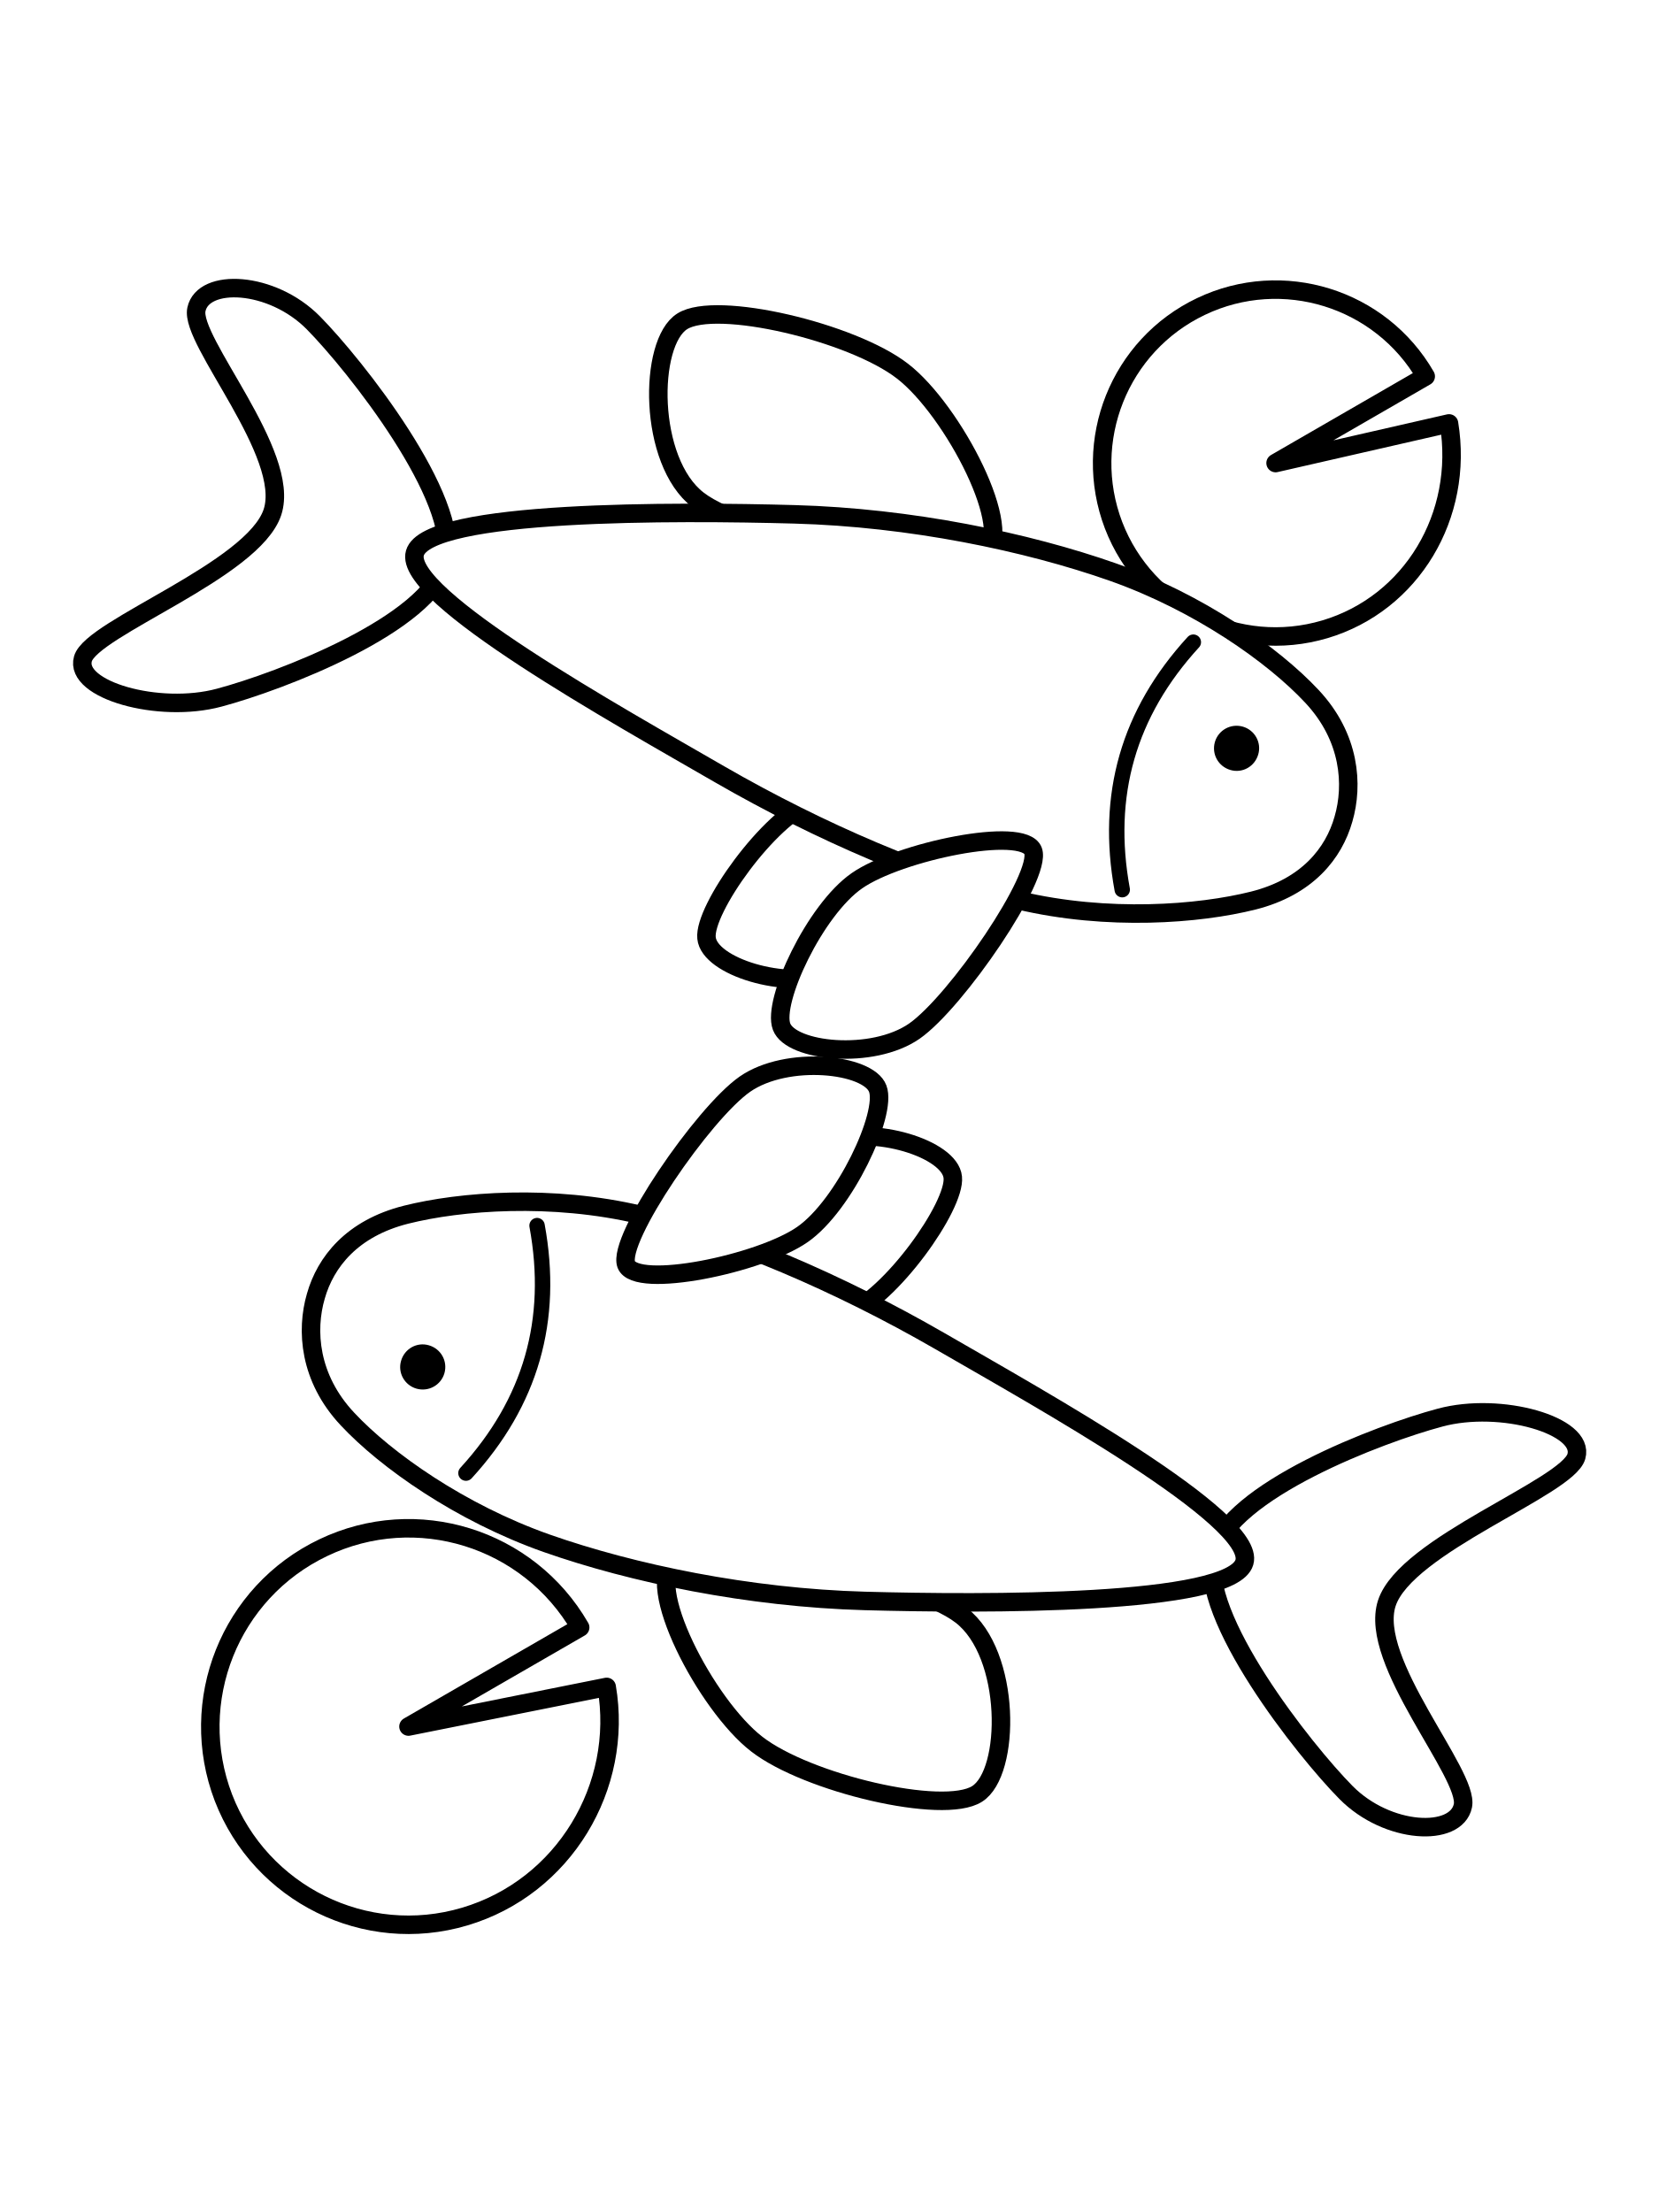
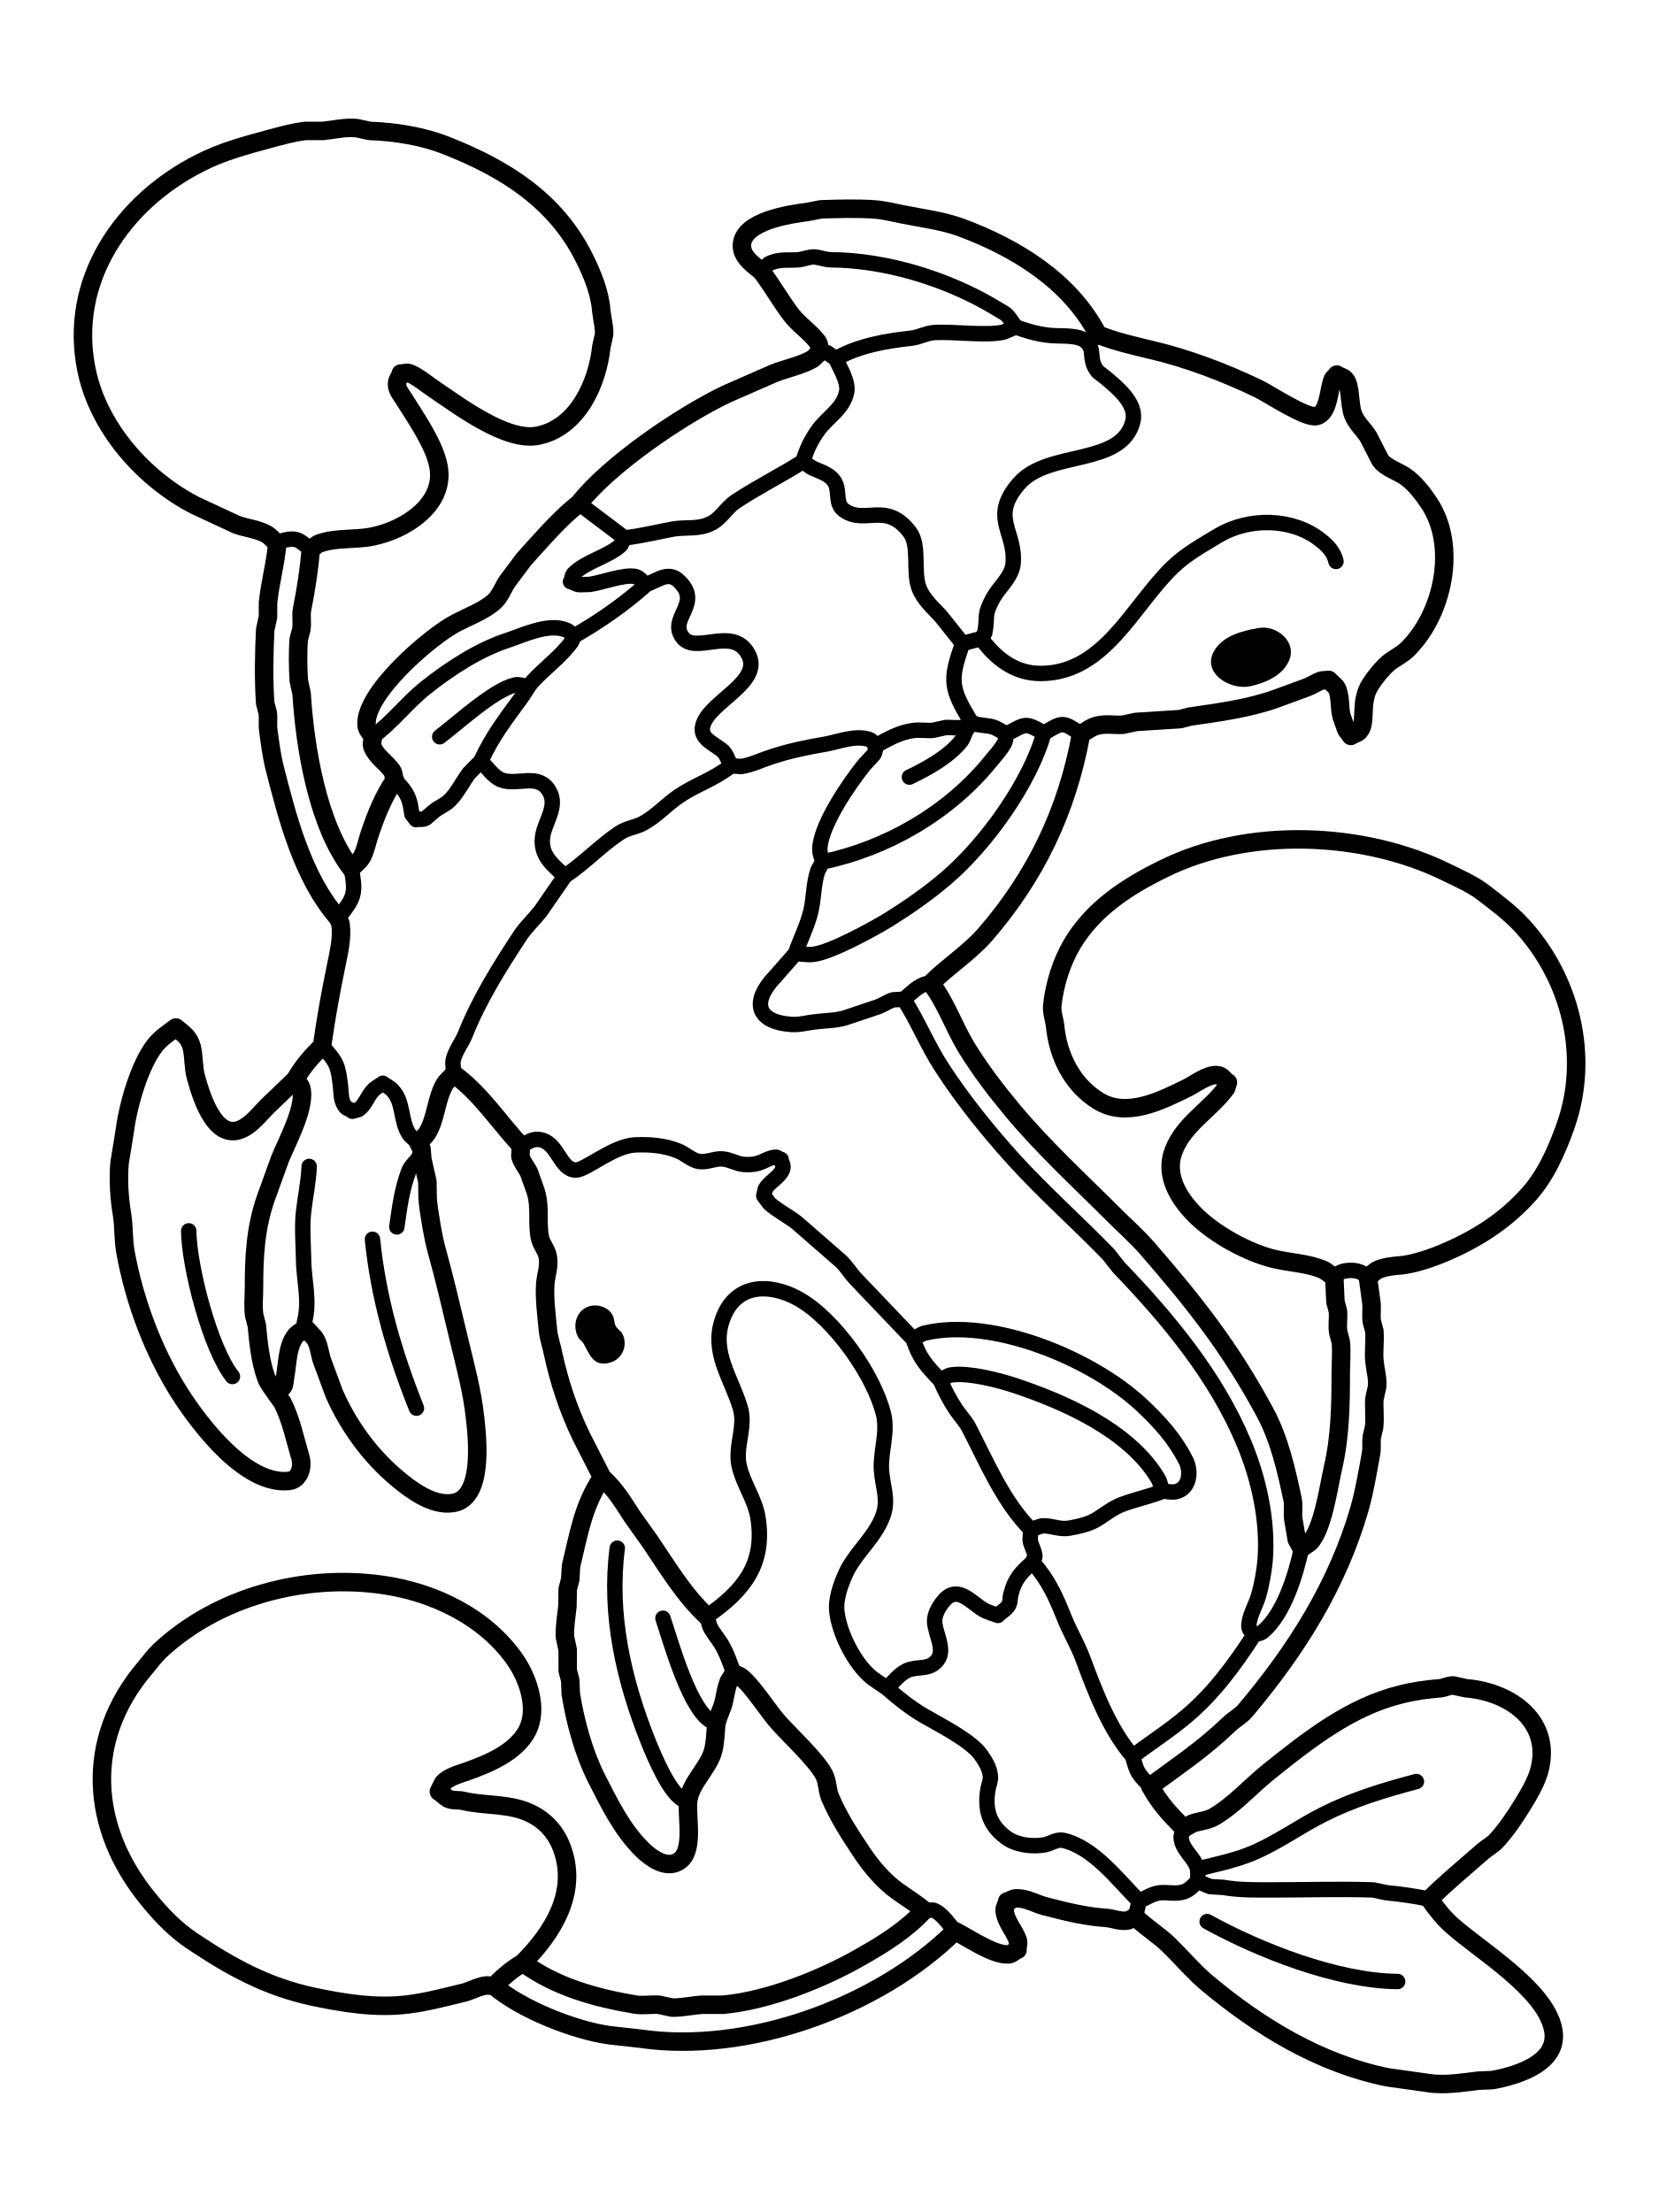
<svg xmlns="http://www.w3.org/2000/svg" version="1.1" viewBox="0 0 600 800" width="5.607in" height="7.476in" role="img" aria-label="Koi in the Pond, a picture to color">
  <rect width="600" height="800" fill="#fff" />
-   <g transform="translate(31.254 15.149) scale(0.896)" fill="#fff" data-bw="white" stroke="#000" stroke-width="7.466" stroke-linecap="round" stroke-linejoin="round">
-     <path d="M130 680 L210 664 C216.9 704.2 192.8 744.8 152.7 756.7 C112.7 768.6 70.3 747.6 55.3 708.7 C40.4 669.7 57.9 625.8 95.6 607.8 C133.2 589.8 178.4 603.8 199.3 640 Z" />
-     <path d="M480 170 L550 154 C556.1 191.2 534.9 226.7 499.9 237.1 C464.9 247.5 427.7 229.2 414.6 195.1 C401.6 161 416.9 122.5 449.9 106.8 C482.8 91.1 522.4 103.4 540.6 135 Z" />
-     <path d="M145.1 209.8 C151.3 184.6 108.3 130.3 91.6 113.4 C74.8 96.4 47.1 95.2 44.4 108 C41.7 120.7 82.8 166.3 75.1 189.8 C67.4 213.3 2.2 236.5 -1.4 249 C-5 261.5 29.1 271.3 53.6 264.7 C78 258.2 138.8 235.1 145.1 209.8 Z" />
-     <path d="M362.2 207.2 C375.9 198.5 349.7 148.5 329.4 132.9 C309.2 117.2 254.2 104.1 240.5 112.8 C226.8 121.4 226.6 169.3 246.9 184.9 C267.1 200.6 348.5 215.8 362.2 207.2 Z" />
-     <path d="M356.4 321.8 C357.5 333.4 318 369.4 300.2 376.1 C282.5 382.7 251.4 373.3 250.3 361.7 C249.1 350.2 275.4 313.1 293.2 306.4 C310.9 299.7 355.2 310.3 356.4 321.8 Z" />
-     <path d="M507.4 313.7 C511.4 300 510.2 280.7 494.6 264.1 C479.1 247.5 449.1 226.3 414.3 214 C379.6 201.8 332.7 192 285.8 190.7 C238.8 189.4 137.6 188.8 132.6 206.3 C127.5 223.7 215.1 272.2 255.7 295.7 C296.3 319.1 340.5 338 376.3 346.5 C412.2 355 449.1 352.1 471 346.6 C492.8 341.1 503.5 327.5 507.4 313.7 Z" />
-     <path d="M382.1 326.5 C385.9 336.7 351.1 387.5 334.2 399.3 C317.2 411.1 284.4 407.6 280.6 397.5 C276.7 387.3 294.1 350.3 311 338.6 C327.9 326.8 378.2 316.3 382.1 326.5 Z" />
-     <path fill="#000" stroke="none" d="M473 287.6 C471.6 292.5 466.6 295.3 461.8 293.9 C456.9 292.5 454.1 287.5 455.5 282.6 C456.9 277.8 461.9 275 466.8 276.4 C471.6 277.8 474.4 282.8 473 287.6 Z" />
-     <path fill="none" stroke-width="6.222" d="M446.8 242.3 C420.6 270.9 411.1 304.1 418.1 342.2" />
-     <path d="M454.9 610.2 C448.7 635.4 491.7 689.7 508.4 706.6 C525.2 723.6 552.9 724.8 555.6 712 C558.3 699.3 517.2 653.7 524.9 630.2 C532.6 606.7 597.8 583.5 601.4 571 C605 558.5 570.9 548.7 546.4 555.3 C522 561.8 461.2 584.9 454.9 610.2 Z" />
-     <path d="M237.8 612.8 C224.1 621.5 250.3 671.5 270.6 687.1 C290.8 702.8 345.8 715.9 359.5 707.2 C373.2 698.6 373.4 650.7 353.1 635.1 C332.9 619.4 251.5 604.2 237.8 612.8 Z" />
-     <path d="M243.6 498.2 C242.5 486.6 282 450.6 299.8 443.9 C317.5 437.3 348.6 446.7 349.7 458.3 C350.9 469.8 324.6 506.9 306.8 513.6 C289.1 520.3 244.8 509.7 243.6 498.2 Z" />
-     <path d="M92.6 506.3 C88.6 520 89.8 539.3 105.4 555.9 C120.9 572.5 150.9 593.7 185.7 606 C220.4 618.2 267.3 628 314.2 629.3 C361.2 630.6 462.4 631.2 467.4 613.7 C472.5 596.3 384.9 547.8 344.3 524.3 C303.7 500.9 259.5 482 223.7 473.5 C187.8 465 150.9 467.9 129 473.4 C107.2 478.9 96.5 492.5 92.6 506.3 Z" />
-     <path d="M217.9 493.5 C214.1 483.3 248.9 432.5 265.8 420.7 C282.8 408.9 315.6 412.4 319.4 422.5 C323.3 432.7 305.9 469.7 289 481.4 C272.1 493.2 221.8 503.7 217.9 493.5 Z" />
-     <path fill="#000" stroke="none" d="M127 532.4 C128.4 527.5 133.4 524.7 138.2 526.1 C143.1 527.5 145.9 532.5 144.5 537.4 C143.1 542.2 138.1 545 133.2 543.6 C128.4 542.2 125.6 537.2 127 532.4 Z" />
-     <path fill="none" stroke-width="6.222" d="M153.2 577.7 C179.4 549.1 188.9 515.9 181.9 477.8" />
+   <g transform="translate(-4.376 -4.312) scale(1.013)" fill="#fff" data-bw="white" stroke="#000" stroke-width="6.602" stroke-linecap="round" stroke-linejoin="round">
+     <path fill="none" stroke-width="5.502" d="M276 101 L278.7 98.5 C282.1 96.6 285.7 97.3 289.4 97 C291.4 96.8 293.1 95.9 295.2 96 C297.2 96.2 299 97 301.1 97 C320.8 97.2 342.3 103.8 359.3 113.9 L363.3 116.3 C364.9 117.7 365.7 119.4 367 121 M367 121 C370.6 122.3 374.2 123.4 378.2 123.9 C382.3 124.5 387.2 123.6 391.2 125.5 L393 127 M367 121 L362.7 122.8 C356.7 124.3 344.6 122.5 337.7 123 C335 123.2 332.4 124.7 329.7 125 C320.4 126 310.8 127.7 302.7 132.3 M396.3 123.7 L393 127 M393 127 L393.9 129.1 C394.3 132.3 394.1 134.2 396.2 136.9 L398.9 139 C403.1 142.5 410.3 148.3 408.8 154.6 C404.9 170.8 378.8 164.9 368.3 176.7 C357.4 189 367.2 194 366 205.7 C365.4 210.4 361.1 213.8 358.9 217.7 C355.3 224.3 357.1 224.1 355.9 230.2 L354.8 232.2 L348 234 M297.3 129.7 L299.7 130.2 L302.7 132.3 M302.7 132.3 C304.1 135.5 307.3 140.5 306.6 144.2 C305.3 150.3 300.1 152.9 296.6 157.6 C293.9 161.3 292.3 164.7 291 169 M291 169 L293.9 171.1 C297 172.7 300.9 173.4 302.6 176.9 C304.1 180.1 302.4 184.3 305.9 186.6 C313.4 191.6 320.7 183.2 329.1 194.2 C332.8 199 330.2 208.2 332.4 214.1 C334 218.4 337.6 221.3 340.5 224.6 L348 234 M291 169 C283.2 174 274.8 178.1 267 183.3 C263.6 185.5 261.6 189.7 257.8 191.3 C253.6 193.3 249.2 192.4 244.8 193.1 C239 194.2 233.3 195.6 227.3 196.3 M211 184 L227.3 196.3 M227.3 196.3 C226.5 197.2 226.6 198.4 225.5 199.3 C220.7 203.2 214 204.6 209.4 208.8 C208.3 209.8 208.7 210.9 208 211.9 C209.1 212.1 209.8 212.9 211.2 213 L214.9 212.9 C219.2 212.3 227.2 209.2 231.2 210.1 C233 210.6 233.5 212.1 235 213 M103.3 198.3 L105.5 197.2 C111 195.8 111.5 197.8 115.3 200.3 M235 213 L240.3 210.6 C242.8 209.7 244.8 209.8 246.8 211.8 C255 219.7 243.3 224.7 247.7 231.4 C252.3 238.5 265.7 227.4 271.4 237.7 C277 247.7 257.7 254.6 255.3 263.1 C253.8 268.2 259.7 269.8 262.5 272.5 C264 274.1 264.3 275.9 265.3 277.7 M235 213 C227.3 219.9 218.3 226.2 209.3 231.3 M209.3 231.3 C208.3 230.7 207.7 229.7 206.5 229.2 C200.2 226.6 191.4 230.9 185.4 232.9 C175.1 236.3 164.7 243.1 156.3 249.8 C149.5 255.2 144.4 262.2 137.3 267.3 M209.3 231.3 L208.3 233.5 C204.5 238.7 198.8 242.8 194.4 247.6 C192.8 249.4 191.8 251.5 190.4 253.4 C184.7 261.2 180.1 267.1 176 276 M348 234 C343.2 247.3 343.8 250.1 351 262 M351 262 L353 262.9 C359.7 263.9 357.7 263 363.7 266.3 M351 262 C349.9 262.4 349.5 263.6 348.1 263.9 C346.1 264.3 344 263.9 342 264 L337.4 265 C335 265.2 332.5 264.7 330.1 265.1 C325.3 265.8 321.4 268.1 317.3 270.3 M363.7 266.3 C370.6 262.8 370 261.9 377 266 M363.7 266.3 C363.3 267.4 363.5 268.5 362.9 269.6 C361.5 272.1 359.6 274.1 357.8 276.3 C343 294.5 320.9 307.2 298 312 M377 266 C384 261.9 383.5 261.9 390.3 266.3 M377 266 C372 283.9 356.2 305.8 342.1 317.8 C335.8 323.2 328.9 328 321.9 332.4 C316.2 335.9 300.8 344.4 294.5 345 C292.4 345.2 290.4 344.8 288.3 344.7 M317.3 270.3 C316.2 269.9 315.8 268.6 314.5 268.2 C309.6 266.7 303.9 269 299.2 269.9 C292.7 271 286.3 272.3 279.9 274.4 C276.4 275.5 272.6 277.4 269 277.9 L265.3 277.7 M317.3 270.3 C316.7 271.4 317 272.6 316.2 273.7 L312.8 277.4 C307.3 284.3 298.3 297.5 297.1 306.1 C296.7 309.2 297.7 309.8 298 312 M176 276 C178 278 180.6 281.7 183.3 282.7 C189.1 284.9 196.5 280 200.4 286.7 C203.7 292.2 198.6 297.8 198 303.3 C197.3 309.7 201.6 313.1 206 317 M176 276 L171.7 280.4 C169.4 283.5 167.6 287.3 164.9 290 C163.2 291.7 160.8 292.5 159.1 294 L156.3 296.4 C155.1 297.1 154 296.5 152.9 296.9 L151.4 295 L150.8 291.5 C149.9 287.4 148 285.6 145.3 282.7 M265.3 277.7 C258.7 282.8 252.6 284.4 246.4 288.7 C241.9 291.8 238 296.3 233.1 298.6 C230.6 299.7 228 300 225.6 301.6 C218.6 306.2 213 312.4 206 317 M298 312 L296.3 315.1 C294.8 319.6 294.9 324.5 293.9 329.2 C292.7 334.5 290.1 339.5 288.3 344.7 M129.7 314.3 C131.5 323.4 130.8 324.9 125 332 M206 317 L197.3 329.6 C195.1 332.4 192.3 335 190.3 337.9 C182.8 349.3 175.6 360.7 170.5 373.4 C169.3 376.5 166.8 379.5 166.1 382.8 C165.8 384.5 166.4 386 166.3 387.7 M288.3 344.7 L281.1 352.9 C272.7 361.6 274.1 369.1 286.8 370 C289.9 370.2 292.3 369.4 295.2 369.1 C298.8 368.6 302.4 368.7 305.9 367.7 L318.1 363.6 C319.8 362.9 321.5 361.7 323.3 361.2 L327 361 M336.7 355.3 L334.5 355.6 C331.5 356.7 329.4 359.1 327 361 M327 361 C332 368.8 335.5 377.6 340.6 385.4 C348.2 397.1 357.1 408.1 366.4 418.4 C377.1 430.1 389 440.7 400 452 L403.7 456.7 C421.4 475.1 438.5 495.7 448.4 519.4 C453.8 532.3 457.1 547.3 456 561.3 C455.7 565 454.7 570.5 453.6 574.1 C452.7 577.3 450 581.7 450.2 585.1 C450.3 586.5 451.7 586.9 452 588 M119.3 377.7 C124.5 383.4 125 384.4 125.9 392.2 C126.2 394.7 125.9 396.8 127.4 399.1 C128.2 400.3 129.4 400.2 130.1 401 L132.3 400.4 C134.5 399 135.5 395.8 137.2 393.9 C138.3 392.5 139.7 392 141 391 C142.2 392 143.6 392.4 144.7 393.8 C148.4 398 147.3 404.3 150.2 408.9 C151.1 410.4 152.6 411.1 153.7 412.3 M190.3 413.3 C192.7 412.3 194.1 410.7 196.9 411.1 C203.6 412 204.1 421.9 209.9 422 C213.5 422 223.3 413.3 231.2 413 C236.4 412.8 241.6 413.2 246.5 415.2 C249 416.2 251 418.3 253.7 418.9 C256.6 419.4 259.2 417.9 262 418 C264.8 418.1 267.2 419.8 269.9 420 C276.6 420.4 277.1 417.8 281.2 417.4 C281.9 417.3 282.5 418.2 283.2 418.2 C283.1 419.2 284.2 420.1 283.8 421.5 C282.8 424.6 278.9 426.1 277.5 428.9 L277 431.2 L279.1 434 C282.1 436.6 285.7 438.4 288.8 440.8 L304.4 454.4 C306.5 456.3 307.9 458.8 309.8 460.8 L330.3 482.3 M480.7 460.3 L482.5 458.7 C484.5 457.5 488.8 457.5 490.7 458.8 L492.7 460.3 M330.3 482.3 C331.8 481.7 332.9 480.6 334.5 480.2 C358.5 474.5 393.8 489.2 411.5 505.5 C418.2 511.7 423.9 518 427.9 526.1 C429.6 529.8 429 535.7 424.2 536.8 C422.5 537.2 421 536.6 419.3 536.7 M330.3 482.3 C332.6 489.2 335 491.8 340 497 M340 497 C341.5 496.4 342.5 495.3 344.2 495.1 C350.3 494.3 360.4 496.9 366.3 498.8 C384.4 504.8 407.6 515 417.8 532.2 C418.7 533.7 418.7 535.2 419.3 536.7 M340 497 C341.6 500.6 343.3 504 345.5 507.3 C347 509.6 349.1 511.7 350.3 514.1 C356.7 526.5 362.5 540.4 372.3 550.3 M419.3 536.7 C414.7 538.6 409.9 539.5 405.1 541.3 C401.8 542.5 399.1 544.7 396.1 546.6 C393.3 548.4 389.5 549.2 386.3 549.8 C382.9 550.5 380.1 549 376.9 549 C375.2 549.1 373.9 550 372.3 550.3 M372.3 550.3 L372.1 554.1 C372.4 556.1 373.7 557.9 373.8 559.9 C373.8 560.6 373 561.2 373 562 M469 557 C467 566.3 462.8 580.3 455.3 586.7 C454.1 587.7 453 587.4 452 588 M373 562 C378.8 568.6 381.3 574.4 384.5 582.4 C386.4 587 389 591.4 390.8 596.1 C395.3 608.2 400.3 621.5 408.7 631.3 M373 562 C369 565.5 366.6 568 365.3 573.2 C364.8 574.7 365.2 576.3 364.2 577.7 C363.2 579.1 361.7 579.8 360.6 581 C358.8 580.3 357 579.9 355.3 578.9 C350.5 576 345.8 569.5 340.6 576.6 C339.3 578.3 338 580.8 338 583 C338 587.1 341.9 593 339.1 596.8 C336.2 600.7 332.2 599 328.3 600.6 C325.4 601.9 323.2 604.8 321 607 M256.7 581.3 C269.9 572.2 277.6 562.6 274.9 545.9 C273.8 539.4 269.6 533.9 268.2 527.5 C266.7 520.6 270.7 513.6 268.6 506.8 C265.4 496.2 258.2 487 262.2 475.5 C266.6 462.5 278.9 462.2 289.3 467.9 C302.1 475 316.4 495.2 319.8 509.3 C321.3 515.8 318.7 522.4 319 528.8 C319.3 534.6 321.6 539.2 319.7 545 C317.1 552.6 310.6 557.8 306.9 564.7 C305 568.5 303 573.8 303 578.1 C303.2 585.8 308.7 596.9 314.3 602.1 C316.2 604 318.9 605.4 321 607 M256.7 581.3 L257.7 584.8 C258.7 587 260.3 588.8 261.6 590.8 C263.7 594.2 265 598 266.3 601.7 M452 588 C445.2 598.5 437.6 608.9 427.9 617 C421.8 622.2 415 626.5 408.7 631.3 M321 607 C325.2 610.7 329.5 614.1 334.3 616.9 C339.7 620 351.3 625.9 354.6 630.9 C356.1 633 357.6 635.5 357.9 638.2 C358.1 639.9 357.4 641.2 357.1 642.8 C355.8 650 357.3 655.7 363.5 660.3 C367.1 663 372.9 663.7 377.3 662.9 C379.4 662.5 381.7 660.8 383.9 661.3 C394.7 663.7 403.5 675.5 411 683 M408.7 631.3 C410.3 637.3 410.6 637.5 415 642 M427 657 C426.9 658.1 426 658.9 426 660.2 C426.2 664.6 430.6 667.2 431.8 671.2 C432.2 672.8 431.8 674.4 432 676 M432 676 L436.3 677.8 L441.1 678.1 C446.9 679.1 452.5 679 458.3 679 C470.4 679 482.6 678.6 494.6 679 L499.3 680 C504.5 680.5 509.5 681.2 514.7 682.3 M432 676 C430.3 677.3 429.3 678.8 427.2 679.6 C424.5 680.6 421.4 679.8 418.6 680 C415.7 680.3 413.5 681.9 411 683 M411 683 L409.7 688.7 M334.3 686.3 C335.5 686.7 336.7 685.8 338 686.4 C340.9 687.7 343.2 691.4 345.3 693.7" />
+     <path fill="none" stroke-width="5.502" d="M355.9 233.9 C361 240.3 367.5 244.7 375.8 244.7 C398.6 244.7 408.6 220.7 422.7 207 C427.7 202.1 433.3 199.1 439.2 195.5 C450.2 188.9 465.8 189.1 475.8 197.1 C478.4 199.1 480.6 201.5 481.3 204.7 M192 249.3 C190.8 249 189.5 248.5 188.2 248.8 C180.5 250.6 167.8 262.4 161.3 267.3 M349.6 264.6 C348.6 265.9 348.4 267.6 347.5 268.8 C343.1 274.4 335.3 278.7 329 281.7 M154.4 415.6 C153.9 418.9 151.4 419.4 150.2 422.5 C147.8 428.9 146.9 435.7 146 442.3 M113 476.3 C115.1 468.6 112.7 461.3 112.7 453.5 C112.6 448.1 112.1 442.3 112.7 436.9 C113.3 431.5 114.5 426.1 114.7 420.7 M259.2 619.1 C251 616.7 243.7 590 241 582 M248.9 647.1 C243.7 645.5 237.8 631.1 235.7 625.9 C227 604.1 221.6 580.6 224.7 557 M432.4 671.4 C438.6 669.8 444.7 668.6 450.7 666.2 C459.9 662.5 468.1 656.4 476.9 652 C487.4 646.7 498.7 643.3 510 640.3 M71.7 443.7 C71.8 456.5 79.4 485.8 87.3 495.7 M137.3 446.7 C139.4 467.7 145.2 487.5 153 507 M435.3 690.3 C454.1 700.7 481.7 711.5 503.3 711.7" />
+     <path fill="none" d="M276 101 C279.9 106 282.9 111.5 286.7 116.5 C289.4 120.1 293.5 122.7 296.2 126.3 C297 127.4 296.7 128.6 297.3 129.7 M276 101 C273.3 98.8 269.2 96.1 269.2 92 C269.2 83.1 286.6 80.7 292.8 79.9 L297.4 79 C303.6 78.8 310 78.6 316.1 79 C319.6 79.2 323.2 80.1 326.6 80.8 C333.5 82.2 340.5 83 347.2 85.4 C367 92.7 386.4 104.6 396.3 123.7 M396.3 123.7 C402.5 126.2 408.8 127.6 415.4 129.2 C428.3 132.2 441.6 137.3 453.5 143 C457.6 145 470.6 153.7 474.3 152.8 C478.9 151.7 478.6 143.1 480.2 139.6 L481.6 138 C482.4 138.7 483.7 138.7 484.6 139.7 C486.6 141.8 486 148.6 487.4 152.3 C488.7 155.5 491 157.3 492.8 160.1 L497 168.3 C498.8 171.3 503.8 172.6 506.5 174.7 C509.7 177.1 512.3 180.5 514.5 183.8 C524.8 199.1 519.6 223.5 506.8 236.1 C504.9 238 502.2 239.2 500.1 240.9 C497.6 243.1 495.6 245.6 493.8 248.3 C489.4 254.7 492.5 262.2 489.6 265.3 C488.7 266.3 487.4 266.3 486.6 267 C486.1 266 485.3 265.6 484.8 264.3 L483.3 260 C482.4 256.8 483.1 252.4 481.3 249.5 L478.7 247 L476.3 247.2 C474.5 247.7 472.9 248.9 471.1 249.6 L460.2 253.6 C450.3 257.2 439.4 258.6 429.1 260.1 L425.7 261 L409.9 262 L405.3 263 C402.4 263.2 399.4 262.6 396.6 263.2 C394 263.7 392.5 265.1 390.3 266.3 M297.3 129.7 L294.7 132.2 C291.6 134.4 284.4 136 280.7 137.5 L263.8 144.9 C247.6 152.6 222 170 211 184 M211 184 C204.8 188.9 199.9 194.5 194.6 200.3 L191.3 204 L185.6 211.6 C183.9 214 182.9 217.3 180.5 219.3 C176.7 222.5 171.7 224.3 167.3 226.6 C158.1 231.3 134.1 251.9 135.2 263.3 C135.4 265 136.8 265.9 137.3 267.3 M103.3 198.3 C102 197.3 101.1 196 99.7 195.1 C96.3 193.1 92.2 192.9 88.6 191.5 L74 184.7 C55.7 175.3 39.4 157 35.2 136.3 C28.7 104.6 47.9 76.5 75.6 62.5 C83.5 58.4 92.2 56.1 100.7 53.8 C104.8 52.7 109.1 51.5 113.4 51 L119.6 51 C123.7 50.6 127.4 49.6 131.7 50 L136.3 51 C145.4 51.3 155.5 52.9 164.1 56.4 C184.8 64.6 202.8 75.9 213 96.5 C215.9 102.4 218.5 108.7 219 115.3 C219.3 118.2 220.1 120.7 220 123.6 L219 128.2 C217.6 141.1 210.6 156.9 196.4 159.8 C185.3 162.1 168.5 149.4 159.6 143.4 C156.7 141.5 153.8 138.9 150.7 137.6 C149.3 137 148.5 137.8 147.4 137.6 C147.1 139.2 145.8 139.9 146.1 142 C146.4 144 147.8 145.4 148.8 147.1 C152.9 153.7 159.5 163.1 160.9 170.9 C163.3 184.4 148.9 193.5 137.3 195.8 C131.1 197.1 124.3 196.1 118.3 198.3 C117.1 198.7 116.4 199.8 115.3 200.3 M103.3 198.3 C102.7 205.5 100.7 212.4 100 219.6 L100 224.5 L99 229.1 C98.6 237.6 98.4 246.8 99 255.3 L99.9 258.7 C100.2 260.8 99.8 262.9 100.1 264.9 C100.6 268.8 101.3 274 102.2 277.7 C106.8 295.9 112.4 317.7 125 332 M115.3 200.3 C114.7 207.4 113.6 214.6 112.2 221.6 C111.7 224 112.3 226.5 111.9 229 L111 232.4 C110.6 237.1 110.7 242.5 111 247.3 L112 251.9 C113.2 271.2 117.7 298.7 129.7 314.3 M390.3 266.3 C385.3 293.7 374.1 317.2 355.8 338.2 C350.1 344.6 342.7 349.3 336.7 355.3 M137.3 267.3 C137.6 268.5 136.8 269.6 137.3 270.9 C138.7 274.4 142.1 276.4 144.2 279.3 C145 280.4 144.7 281.6 145.3 282.7 M145.3 282.7 C141.1 288.8 138.6 295.2 136.2 302.3 C135.4 304.7 134.9 307.5 133.7 309.9 C132.9 311.6 131 312.9 129.7 314.3 M125 332 L125.9 334.1 C126.6 339.5 125.2 344.5 124.2 349.7 C122.3 358.9 120.6 368.4 119.3 377.7 M336.7 355.3 C342.1 362.4 344.6 370.2 349.1 377.8 C354 385.9 359.9 393.6 365.9 400.8 C377 414.1 390 426 402.3 438.3 C406.1 442.1 410.2 445.7 413.8 449.8 C430.9 469.5 443.5 485.4 456 508.6 C461.1 518.1 463.6 529.2 465.8 539.6 C466.3 542 465.7 544.5 466.1 546.9 L467.3 553.9 L469 557 M119.3 377.7 C115.5 381.5 112.4 385 109.7 389.7 M166.3 387.7 C175.8 394.5 182.4 404.8 190.3 413.3 M166.3 387.7 C165.3 389 164 389.9 163.1 391.3 C160 396.6 160.1 403.3 156.9 408.7 C156 410.1 154.7 411.1 153.7 412.3 M109.7 389.7 C110.1 390.8 111.4 391.2 111.8 392.5 C113.8 399.1 106.8 411.8 104.3 418 L99.2 432.1 C95.5 442.8 95 452.9 95 464.1 C95 467.3 94.6 470.9 95.1 474 L96 477.4 C96.6 483.6 97.2 490.1 99.3 496 C100.2 498.4 101.7 500 103 502 M109.7 389.7 L99.8 399.2 C97.5 401.5 95.3 404.3 92.6 406.2 C81.7 413.9 76.3 396.2 74.3 388.9 C73.3 385.4 73.6 381.7 72.8 378.2 C71.8 374.4 69.9 373.5 67.1 371.1 C64.5 373.1 62 374.6 59.8 377.3 C54.2 384.2 50 399 48.9 407.8 L47 419.5 C46.5 425.6 46.9 432 47.9 437.9 C48.6 442.3 48.3 446.8 49.1 451.2 C52.3 468.8 59 486.8 68.6 501.9 C76 513.4 92.1 534.5 107.4 533 C111.3 532.6 112.5 528 111.6 524.7 C109.7 518.3 108.2 510.9 105.1 504.9 L103 502 M153.7 412.3 L154.8 414.4 L155.1 418.1 L156.9 426.1 L157 432.3 C157.4 436.9 159 446.4 160.3 450.9 C163.2 461.4 165.7 472.1 168.2 482.6 C170.4 491.8 172.9 500.9 173.9 510.2 C174.8 518 177.1 539.5 165.8 540.9 C158.6 541.9 151 536.2 145.9 531.9 C136.4 523.9 128.6 513.2 123.6 501.7 L119.2 489.8 C118.4 487.3 118.2 484.3 116.7 482 L113.4 478.4 C112.3 479.4 111 479.9 109.9 481.1 C106.8 484.9 107 491.3 106.1 495.8 C105.9 497 106 498.2 105.4 499.3 L103 502 M190.3 413.3 L190.1 417 C190.5 419.1 192.5 421.2 193.3 423.2 L195.6 429.7 C197.4 435.5 195.9 441.3 197.2 446.6 C197.8 448.8 199.5 450.6 199.9 453 C200.5 456.4 199.3 459.2 199 462.5 C198.6 467.7 199.5 474.3 200 479.6 C200.3 482.2 201.3 485 201.8 487.6 C204 497.8 207.3 507.7 211.9 517.2 L219.3 531.7 M480.7 460.3 C479.3 459.5 478.2 458.3 476.7 457.6 C471.5 455.3 465.1 455.1 459.5 453.8 C450 451.6 438 445 431.1 438.1 C425 432 419.9 423.6 423.4 414.9 C427.1 405.5 436.3 400.6 442.1 392.7 L442.7 390.7 C441.2 389.9 440.8 388.2 438.8 388.1 C435.5 387.8 431.1 391.2 428.3 392.6 C418.8 397.3 406.4 403.6 396.3 397.2 C387 391.4 382 381.1 381 370.4 C380.7 368 379.8 365.9 380 363.3 C380.8 355.8 383.2 347.9 387.1 341.3 C394.6 328.7 406.7 320.8 419.6 314.5 C449.9 299.4 491.4 301 521.4 316 C525.5 318 530 320 533.6 322.7 C538.4 326.4 543.4 330.1 547.5 334.5 C565.1 353.6 572 381.3 563.3 406.1 C560.1 415.1 556 424.5 549.4 431.5 C540.4 441.3 529.3 447.9 517 452.7 C513.3 454.1 508.5 455.6 504.6 456 C501.9 456.2 499 456.5 496.5 457.5 C494.9 458.2 494 459.4 492.7 460.3 M480.7 460.3 L481.1 469 L482 472.4 C482.2 474.9 481.7 477.4 482.1 479.9 L483 483.3 C483.4 486.9 483 490.8 483 494.5 C483 505.9 482.8 517.3 480.2 528.4 C478.7 535 476.6 550.3 471.9 555 L469 557 M492.7 460.3 L494 469.9 C494.1 472 493.8 474.1 494.1 476.1 L495 479.5 C495.3 483.3 494.6 487.1 495.1 490.8 C495.4 493.7 496.2 496.1 496 499.2 L495 503.8 C494.8 507.1 495.3 510.5 494.9 513.8 L494.1 517.2 C493.8 519.2 494.2 521.3 493.8 523.3 C492.6 529.8 491.5 536.6 489.7 542.9 C481.8 570.2 467 593.6 448.9 615 C447.3 616.9 445.1 618 443.3 619.7 C433.8 628.8 425.4 634.3 415 642 M219.3 531.7 C224.2 536.2 226.6 540.4 230.2 545.9 L236.4 554.6 C242.7 563.9 248.5 573.7 256.7 581.3 M219.3 531.7 C212.5 541.7 211 551.8 208.2 563.3 L207.9 568.2 L207 571.6 L206.9 577.8 C206.5 581.5 205.9 584.8 206 588.6 L207 593.3 L207 600.7 L207.9 604.1 L208.1 609 C209.7 619 212.7 630 217.2 639 C221.9 648.2 226.3 657.4 233.7 664.7 C236.7 667.6 241.8 671.3 246.1 669.1 C252.5 665.9 249.4 653.5 250 647.4 C250.7 640.9 256.9 635.9 258.8 629.8 C259.7 626.6 259.7 623.6 260 620.3 C260.4 617.3 262.2 614.4 262.8 611.5 C263.3 609.1 263.6 606.9 264.5 604.6 L266.3 601.7 M266.3 601.7 L268.5 602.7 C272.9 605.9 278.4 615 282.4 619.4 C286.7 624.2 295.7 632.5 298.5 637.8 C299.8 640.3 299.6 643.1 300.6 645.7 C303.6 652.9 307.9 659.5 312.2 665.9 C315.4 670.7 320 676.1 324.7 679.4 C328 681.8 331.2 683.7 334.3 686.3 M415 642 C418.4 648.2 421.9 651.9 427 657 M427 657 L430 655.3 C432.6 654.4 435.3 654.3 437.8 652.9 C445.2 648.5 450.7 642.1 457.3 636.8 C471.4 625.5 486.4 613.6 504.5 609.2 C509.2 608 513.7 607.4 518.6 607 C520.2 606.8 521.5 606 523.1 606 L527.7 607 C543.8 608.3 558.7 619.1 553.8 636.7 C552.6 640.7 550.4 644.5 548.2 648.1 C545.3 652.8 542.3 657.4 538.5 661.5 C537.1 663 535.3 663.9 533.8 665.2 C527.3 670.9 520.7 676.3 514.7 682.3 M514.7 682.3 C517.1 685.7 519.5 688.8 522.6 691.6 C532.9 700.8 555.9 714.4 558.8 728.7 C561.3 740.7 546 745.3 537.1 746.9 L532.2 747.1 C526.3 747.8 519.9 748.9 513.9 747.9 L499.7 745.9 C475.4 741 453.7 727.7 435 712 C430.3 708 426.2 703.1 421.7 698.7 C418 695.1 413.5 692.4 409.7 688.7 M334.3 686.3 C327.7 693.4 319.8 698.3 311.5 703 C297.7 710.9 278.3 718.6 262.4 720 L255 720 C251.3 720.2 248 721.1 244.2 721 L239.6 720 C236.7 719.8 233.8 720.4 230.9 719.9 C216.8 717.5 202.7 713.6 191 705 M409.7 688.7 C408.5 688.9 407.8 689.9 406.4 690 C403.8 690.2 401.8 689.2 399.3 689 C391.8 688.5 384.6 686.7 377.3 684.8 C374 683.9 370.7 681.9 367.2 682 C365.9 682 365 682.9 363.9 683.1 C363.9 684.1 362.9 685.1 363 686.4 C363.3 690.2 366.5 693.5 367.7 697 C368.1 698.3 367.4 699.3 367.6 700.4 C366.4 700.7 365.9 701.8 364.5 702 C359.2 702.5 350.1 696.1 345.3 693.7 M345.3 693.7 C317.9 720.8 271.1 737.7 232.9 732.1 L222.1 730.9 C209.4 729.2 190.4 721.6 180.7 713.3 M191 705 C201.6 694.4 210.5 680.2 205.2 664.8 C203.3 659.1 199.5 654.5 194 651.8 C186.5 648 177.5 649.1 169.6 647.2 C168 646.8 166.4 647.2 164.8 646.6 C163.2 646 162.4 644.7 161 643.9 L162.5 640.9 C164.3 638.7 168.2 637.7 170.7 636.8 C178.6 634 188.5 630 192.6 622.1 C196.5 614.4 193 604 188.6 597.4 C178 581.7 159.3 572.7 140.9 570.1 C113.2 566.1 82.3 574.1 61.4 593.6 C59.3 595.6 57.8 597.8 55.9 600 C34.4 625.5 36.5 656.9 57.2 682.2 C61.8 687.9 66.8 693.1 72.9 697.2 C86.8 706.5 99.4 713.5 116 717.1 C126.8 719.4 138.6 721.3 149.8 719.9 C156.4 719.1 162.8 717.4 169.4 715.8 C172.3 715.2 175.2 713.3 178.2 713.1 L180.7 713.3 M191 705 C187 707.4 184 710 180.7 713.3" />
+     <path fill="#000" stroke="none" d="M215.2 470.5 C210.3 471.6 208.5 477.1 210.6 481.4 C211.1 482.5 212.1 483 212.7 484 C214.8 487.7 216.1 492.3 221.9 490.8 C226.4 489.7 228.6 484.7 226.6 480.6 C226 479.4 224.9 478.9 224.2 477.8 C223.6 476.7 223.7 475.3 223.2 474.2 C222 471.2 218.2 469.8 215.2 470.5 Z" />
+     <path fill="#000" stroke="none" d="M453.5 228.5 C447.9 229.5 441.3 231.1 438 236.3 C433 244.3 443.2 250.7 450.5 249.3 C455.8 248.2 462 245.6 464.4 240.4 C467.7 233.6 460.2 227.2 453.5 228.5 Z" />
  </g>
</svg>
